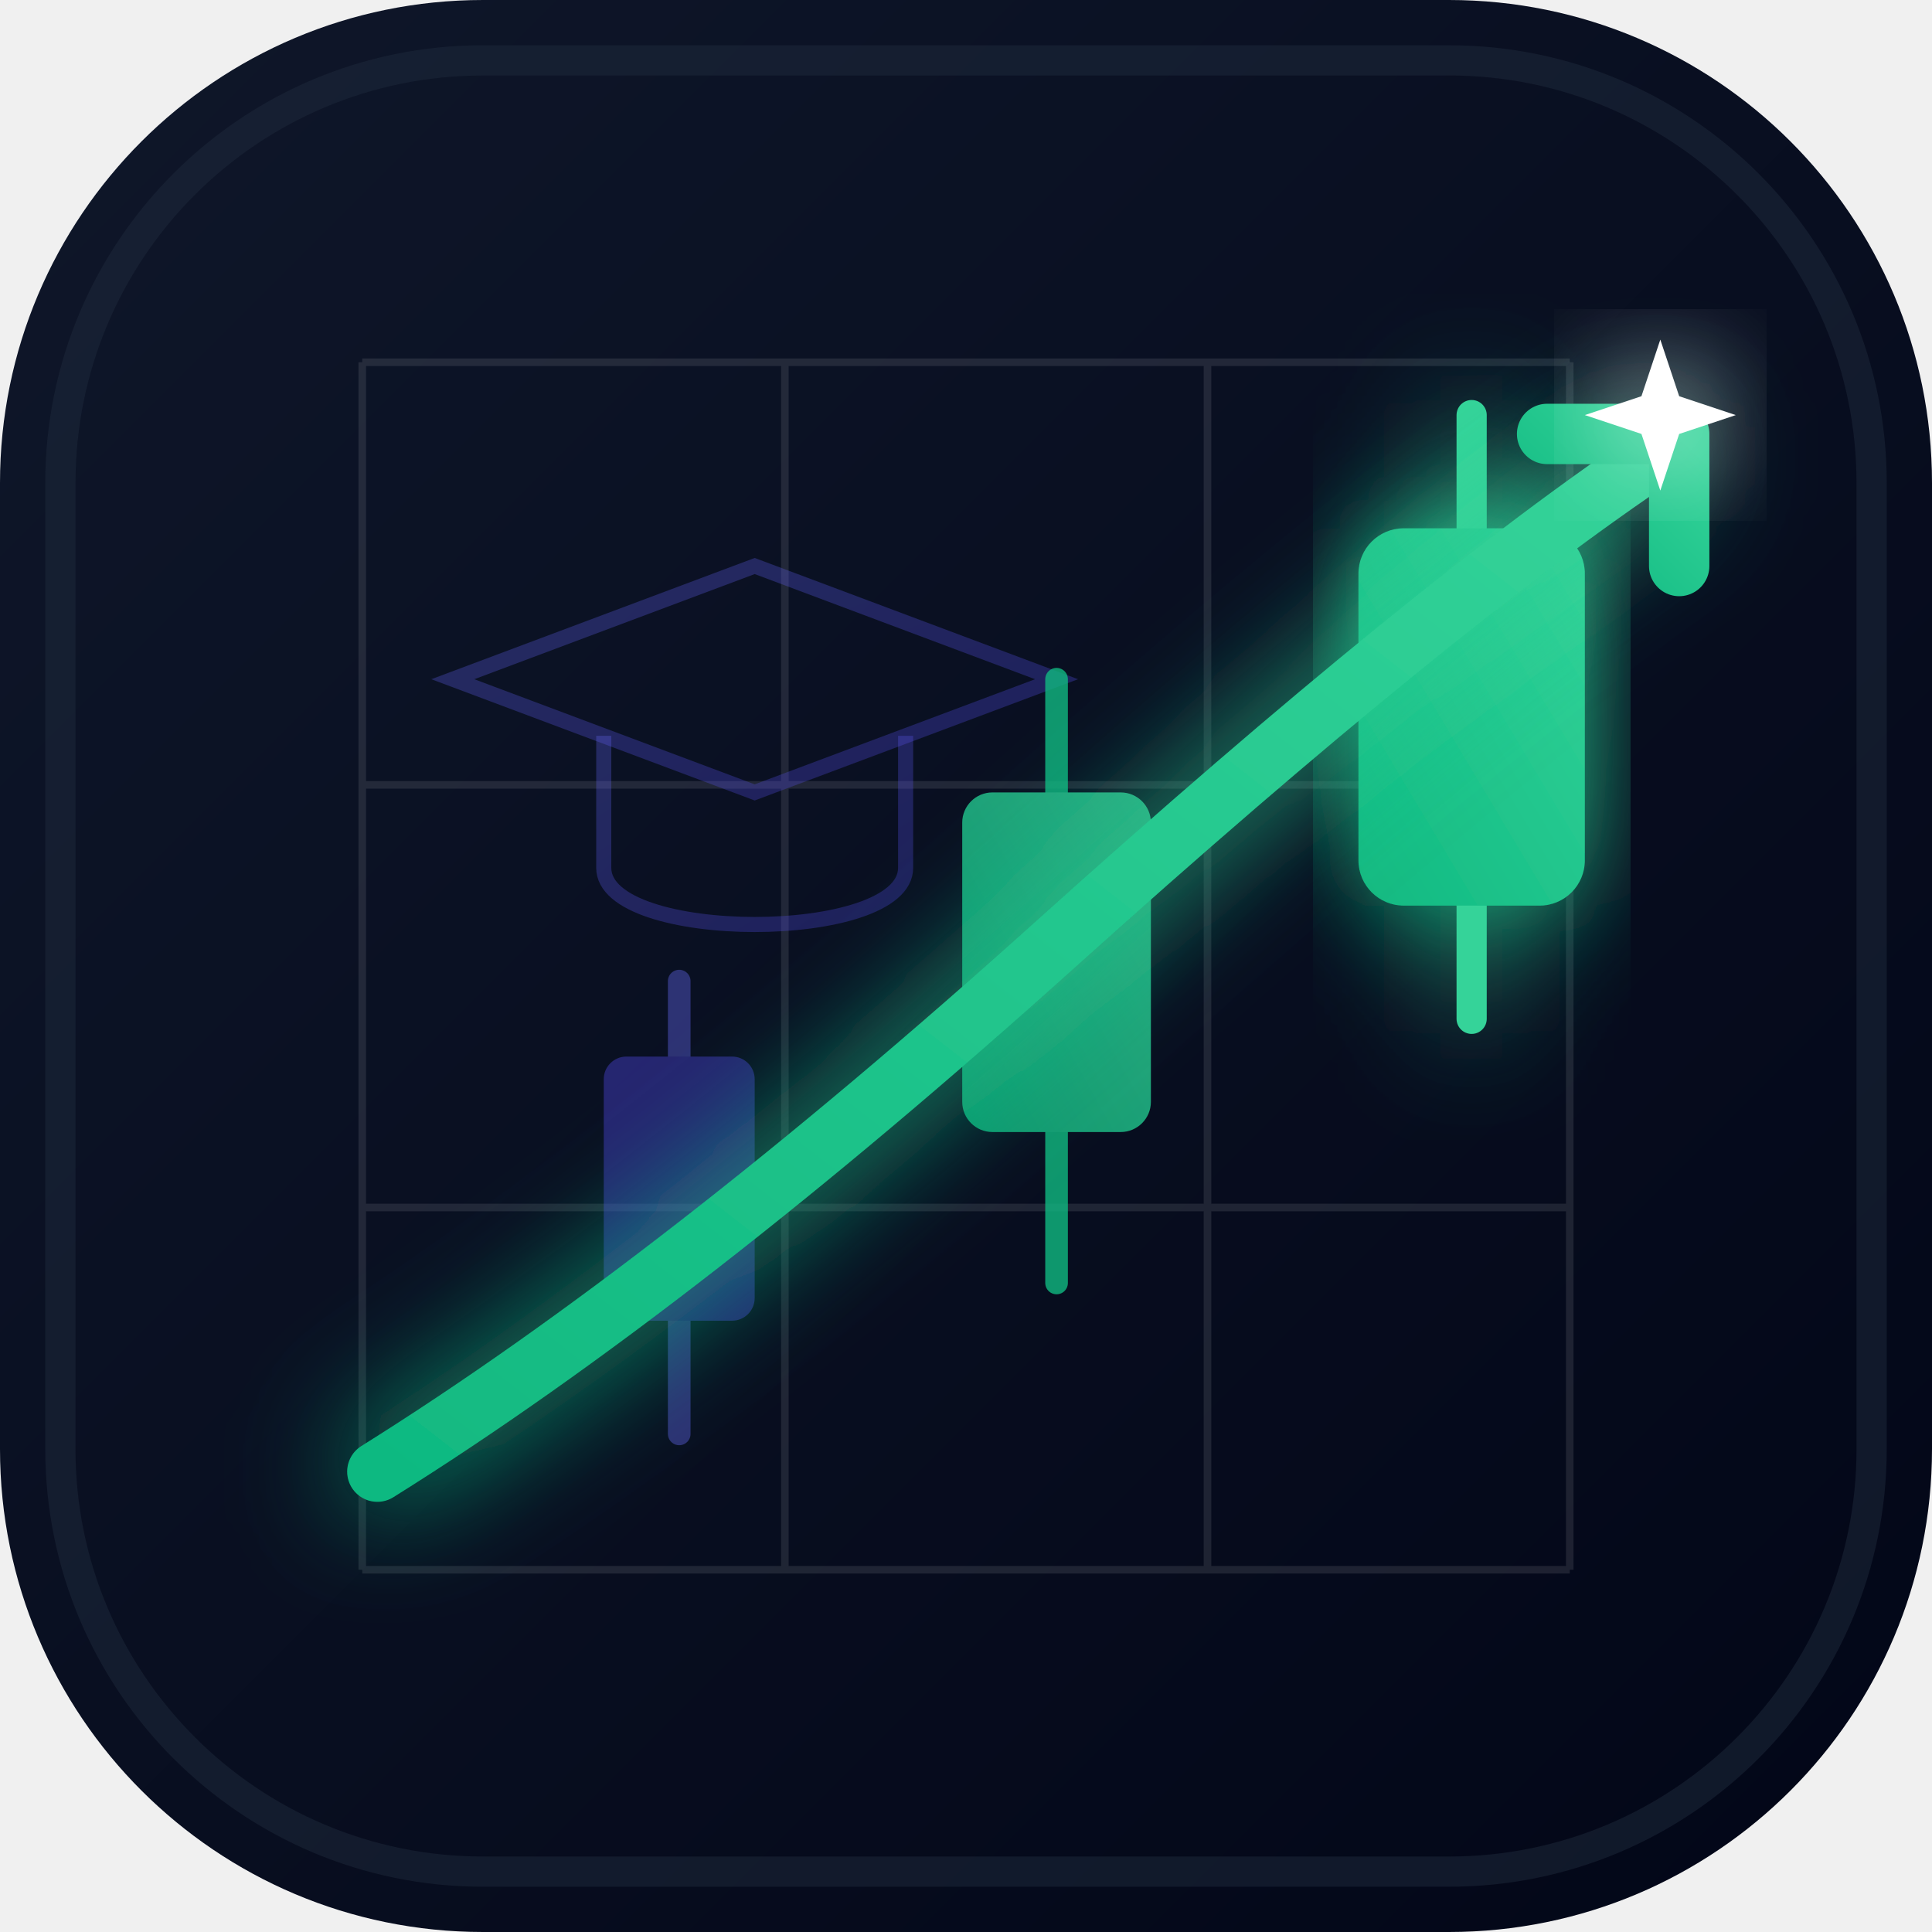
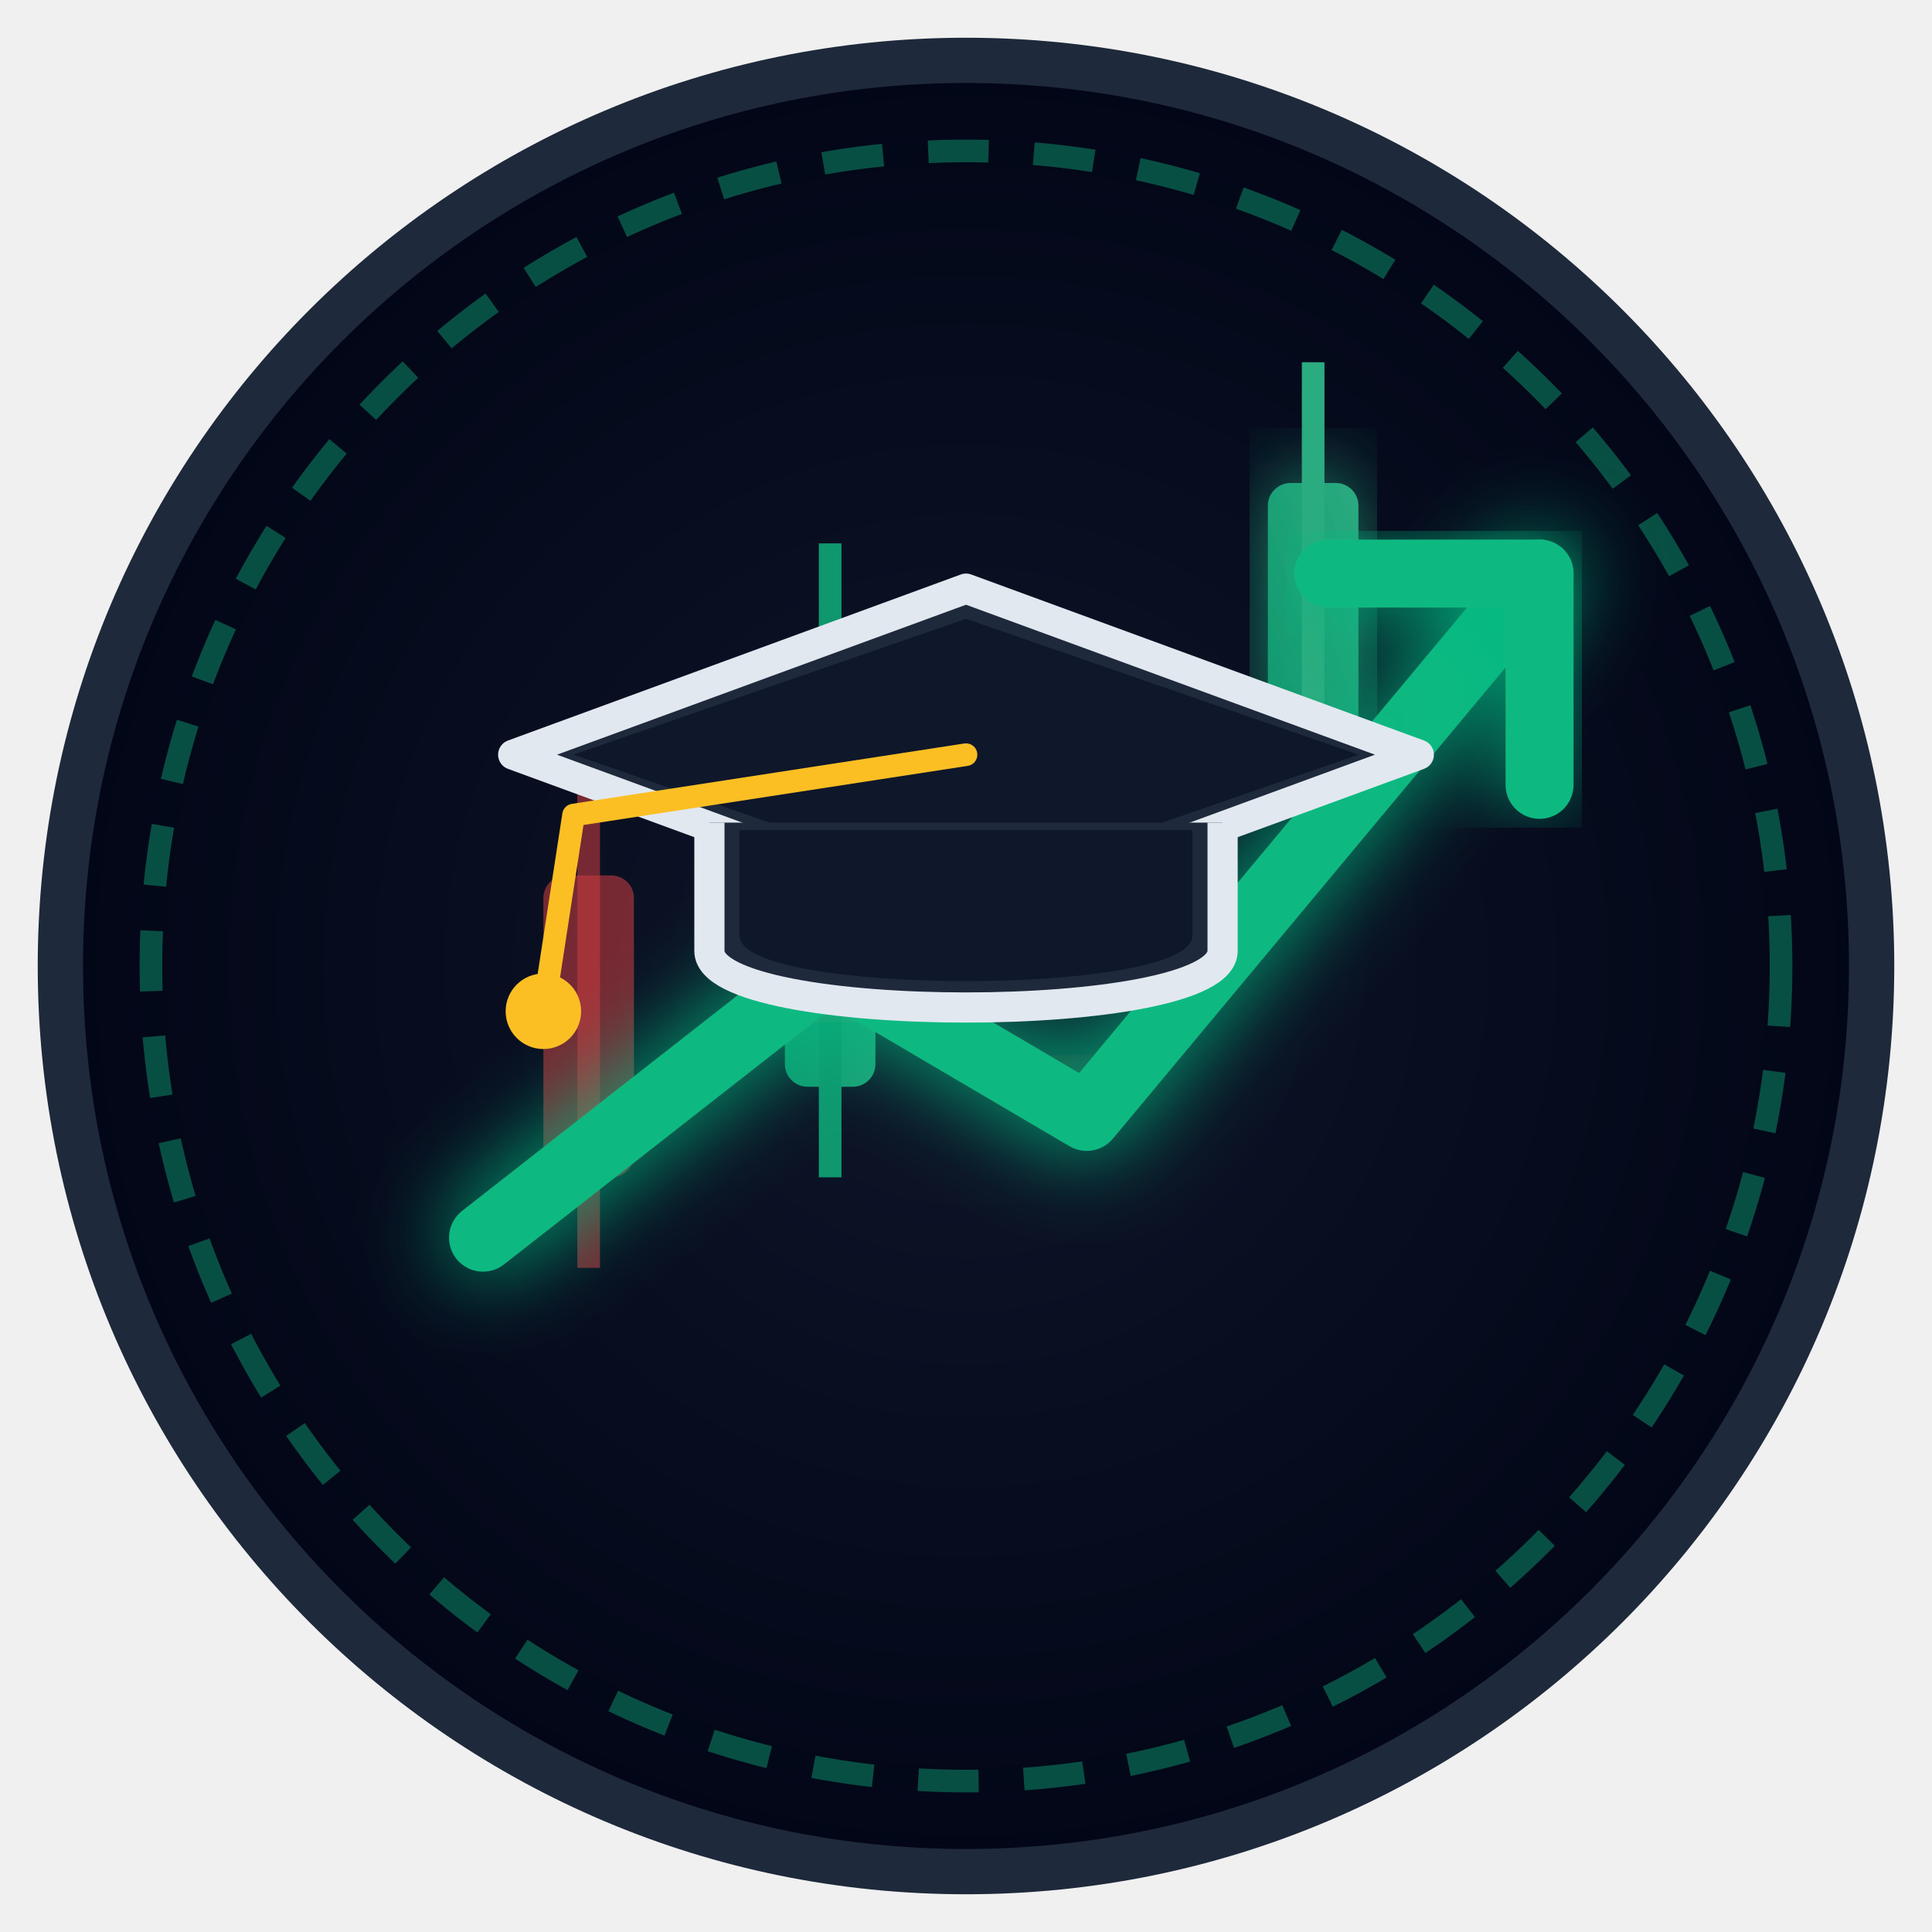
- <svg xmlns="http://www.w3.org/2000/svg" viewBox="0 0 512 512" width="100%" height="100%">
+ <svg xmlns="http://www.w3.org/2000/svg" viewBox="0 0 128 128" width="128" height="128">
  <defs>
-     <linearGradient id="bgGrad" x1="0%" y1="0%" x2="100%" y2="100%">
+     <radialGradient id="bg-grad" cx="50%" cy="50%" r="50%">
      <stop offset="0%" stop-color="#0f172a" />
      <stop offset="100%" stop-color="#020617" />
-     </linearGradient>
-     <linearGradient id="emeraldGrad" x1="0%" y1="100%" x2="100%" y2="0%">
+     </radialGradient>
+     <filter id="glow" x="-20%" y="-20%" width="140%" height="140%">
+       <feGaussianBlur stdDeviation="3" result="blur" />
+       <feMerge>
+         <feMergeNode in="blur" />
+         <feMergeNode in="SourceGraphic" />
+       </feMerge>
+     </filter>
+     <linearGradient id="neon-grad" x1="0%" y1="100%" x2="100%" y2="0%">
      <stop offset="0%" stop-color="#10b981" />
      <stop offset="100%" stop-color="#34d399" />
    </linearGradient>
-     <linearGradient id="indigoGrad" x1="0%" y1="0%" x2="100%" y2="100%">
-       <stop offset="0%" stop-color="#6366f1" />
-       <stop offset="100%" stop-color="#4f46e5" />
-     </linearGradient>
-     <filter id="glow" x="-20%" y="-20%" width="140%" height="140%">
-       <feGaussianBlur stdDeviation="16" result="blur" />
-       <feComposite in="SourceGraphic" in2="blur" operator="over" />
-     </filter>
  </defs>
-   <rect width="512" height="512" rx="128" fill="url(#bgGrad)" />
-   <rect x="16" y="16" width="480" height="480" rx="112" fill="none" stroke="#1e293b" stroke-width="8" opacity="0.5" />
-   <g opacity="0.1" stroke="#ffffff" stroke-width="2">
-     <line x1="96" y1="96" x2="96" y2="416" />
-     <line x1="208" y1="96" x2="208" y2="416" />
-     <line x1="320" y1="96" x2="320" y2="416" />
-     <line x1="416" y1="96" x2="416" y2="416" />
-     <line x1="96" y1="96" x2="416" y2="96" />
-     <line x1="96" y1="208" x2="416" y2="208" />
-     <line x1="96" y1="320" x2="416" y2="320" />
-     <line x1="96" y1="416" x2="416" y2="416" />
+   <circle cx="64" cy="64" r="60" fill="url(#bg-grad)" stroke="#1e293b" stroke-width="3" />
+   <circle cx="64" cy="64" r="54" fill="none" stroke="#10b981" stroke-width="1.5" stroke-dasharray="4 3" opacity="0.4" />
+   <g opacity="0.8">
+     <rect x="36" y="58" width="6" height="20" rx="1.5" fill="#ef4444" opacity="0.6" />
+     <line x1="39" y1="50" x2="39" y2="84" stroke="#ef4444" stroke-width="1.5" opacity="0.6" />
+     <rect x="52" y="44" width="6" height="28" rx="1.5" fill="url(#neon-grad)" />
+     <line x1="55" y1="36" x2="55" y2="78" stroke="#10b981" stroke-width="1.5" />
+     <rect x="84" y="32" width="6" height="18" rx="1.5" fill="url(#neon-grad)" filter="url(#glow)" />
+     <line x1="87" y1="24" x2="87" y2="56" stroke="#34d399" stroke-width="1.5" />
  </g>
-   <path d="M120 180 L200 150 L280 180 L200 210 Z" fill="none" stroke="url(#indigoGrad)" stroke-width="4" opacity="0.3" />
-   <path d="M160 195 L160 230 C160 250, 240 250, 240 230 L240 195" fill="none" stroke="url(#indigoGrad)" stroke-width="4" opacity="0.3" />
-   <g opacity="0.4">
-     <line x1="180" y1="260" x2="180" y2="380" stroke="#6366f1" stroke-width="6" stroke-linecap="round" stroke-linejoin="round" />
-     <rect x="160" y="280" width="40" height="70" rx="6" fill="#4f46e5" />
+   <path d="M 32 82 L 55 64 L 72 74 L 102 38" fill="none" stroke="#10b981" stroke-width="4.5" stroke-linecap="round" stroke-linejoin="round" filter="url(#glow)" />
+   <path d="M 88 38 L 102 38 L 102 52" fill="none" stroke="#10b981" stroke-width="4.5" stroke-linecap="round" stroke-linejoin="round" filter="url(#glow)" />
+   <g transform="translate(10, 5)">
+     <polygon points="54,34 84,45 54,56 24,45" fill="#1e293b" stroke="#e2e8f0" stroke-width="2" stroke-linejoin="round" />
+     <polygon points="54,36 80,45 54,54 28,45" fill="#0f172a" />
+     <path d="M 37,49.5 L 37,58 C 37,63 71,63 71,58 L 71,49.5" fill="#1e293b" stroke="#e2e8f0" stroke-width="2" stroke-linejoin="round" />
+     <path d="M 39,50 L 39,57 C 39,61 69,61 69,57 L 69,50" fill="#0f172a" />
+     <path d="M 54,45 L 28,49 L 26,62" fill="none" stroke="#fbbf24" stroke-width="1.5" stroke-linecap="round" stroke-linejoin="round" />
+     <circle cx="26" cy="62" r="2.5" fill="#fbbf24" />
  </g>
-   <g opacity="0.8">
-     <line x1="280" y1="180" x2="280" y2="340" stroke="#10b981" stroke-width="6" stroke-linecap="round" stroke-linejoin="round" />
-     <rect x="255" y="210" width="50" height="90" rx="8" fill="url(#emeraldGrad)" />
-   </g>
-   <g filter="url(#glow)">
-     <line x1="390" y1="110" x2="390" y2="270" stroke="#34d399" stroke-width="8" stroke-linecap="round" stroke-linejoin="round" />
-     <rect x="360" y="140" width="60" height="100" rx="12" fill="url(#emeraldGrad)" />
-   </g>
-   <path d="M100 390 Q180 340, 280 250 T440 120" fill="none" stroke="url(#emeraldGrad)" stroke-width="16" stroke-linecap="round" filter="url(#glow)" />
-   <path d="M410 115 L445 115 L445 150" fill="none" stroke="url(#emeraldGrad)" stroke-width="16" stroke-linecap="round" stroke-linejoin="round" />
-   <path d="M440 90 L445 105 L460 110 L445 115 L440 130 L435 115 L420 110 L435 105 Z" fill="#ffffff" filter="url(#glow)" />
</svg>
